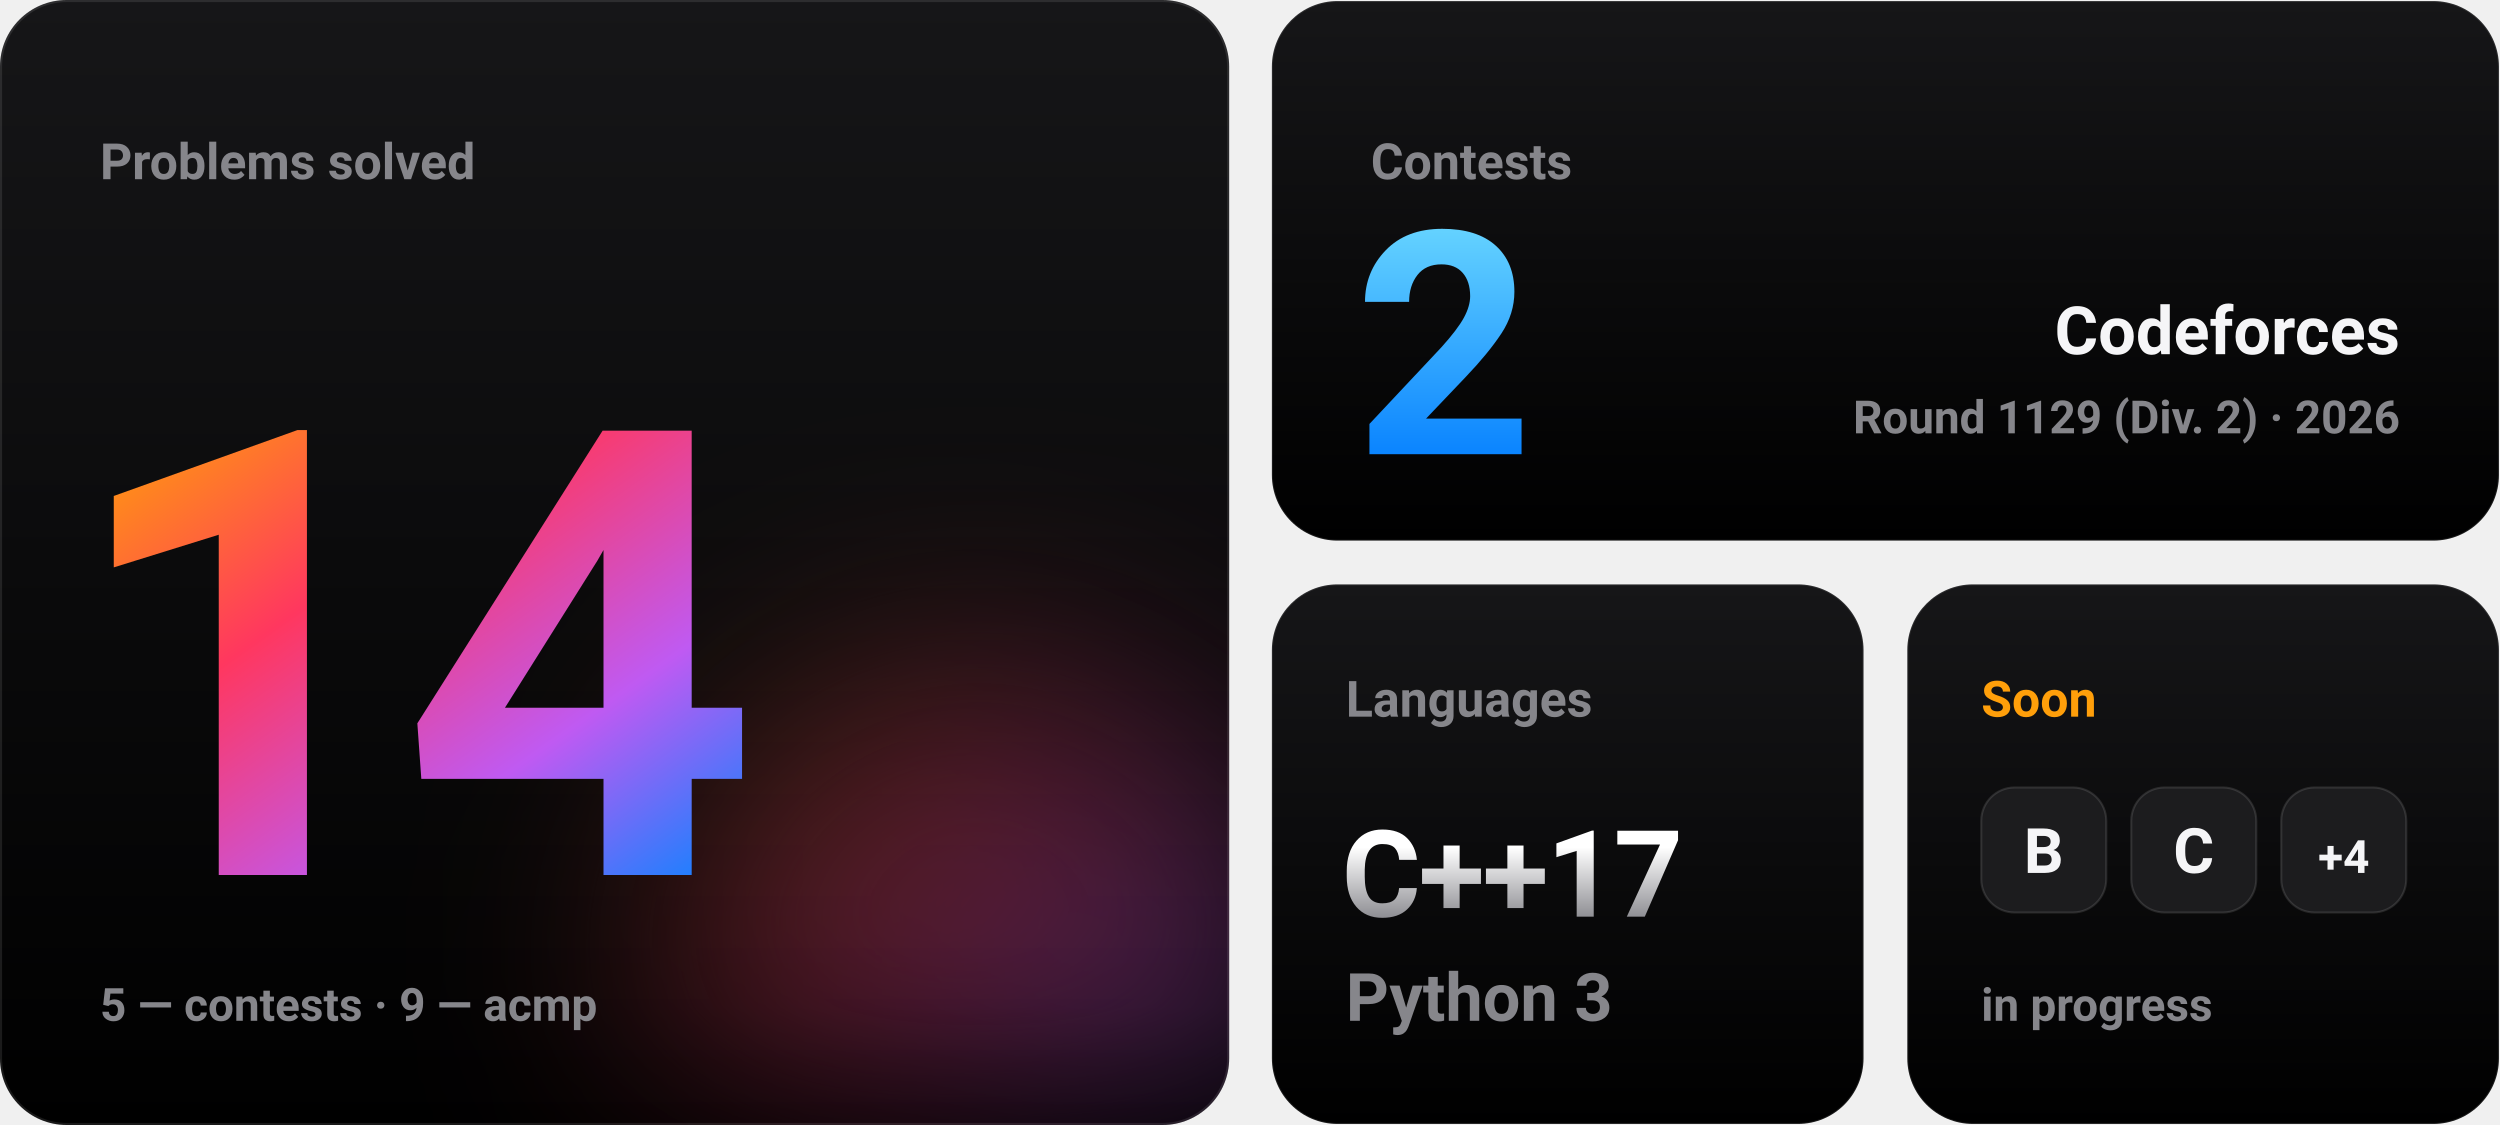
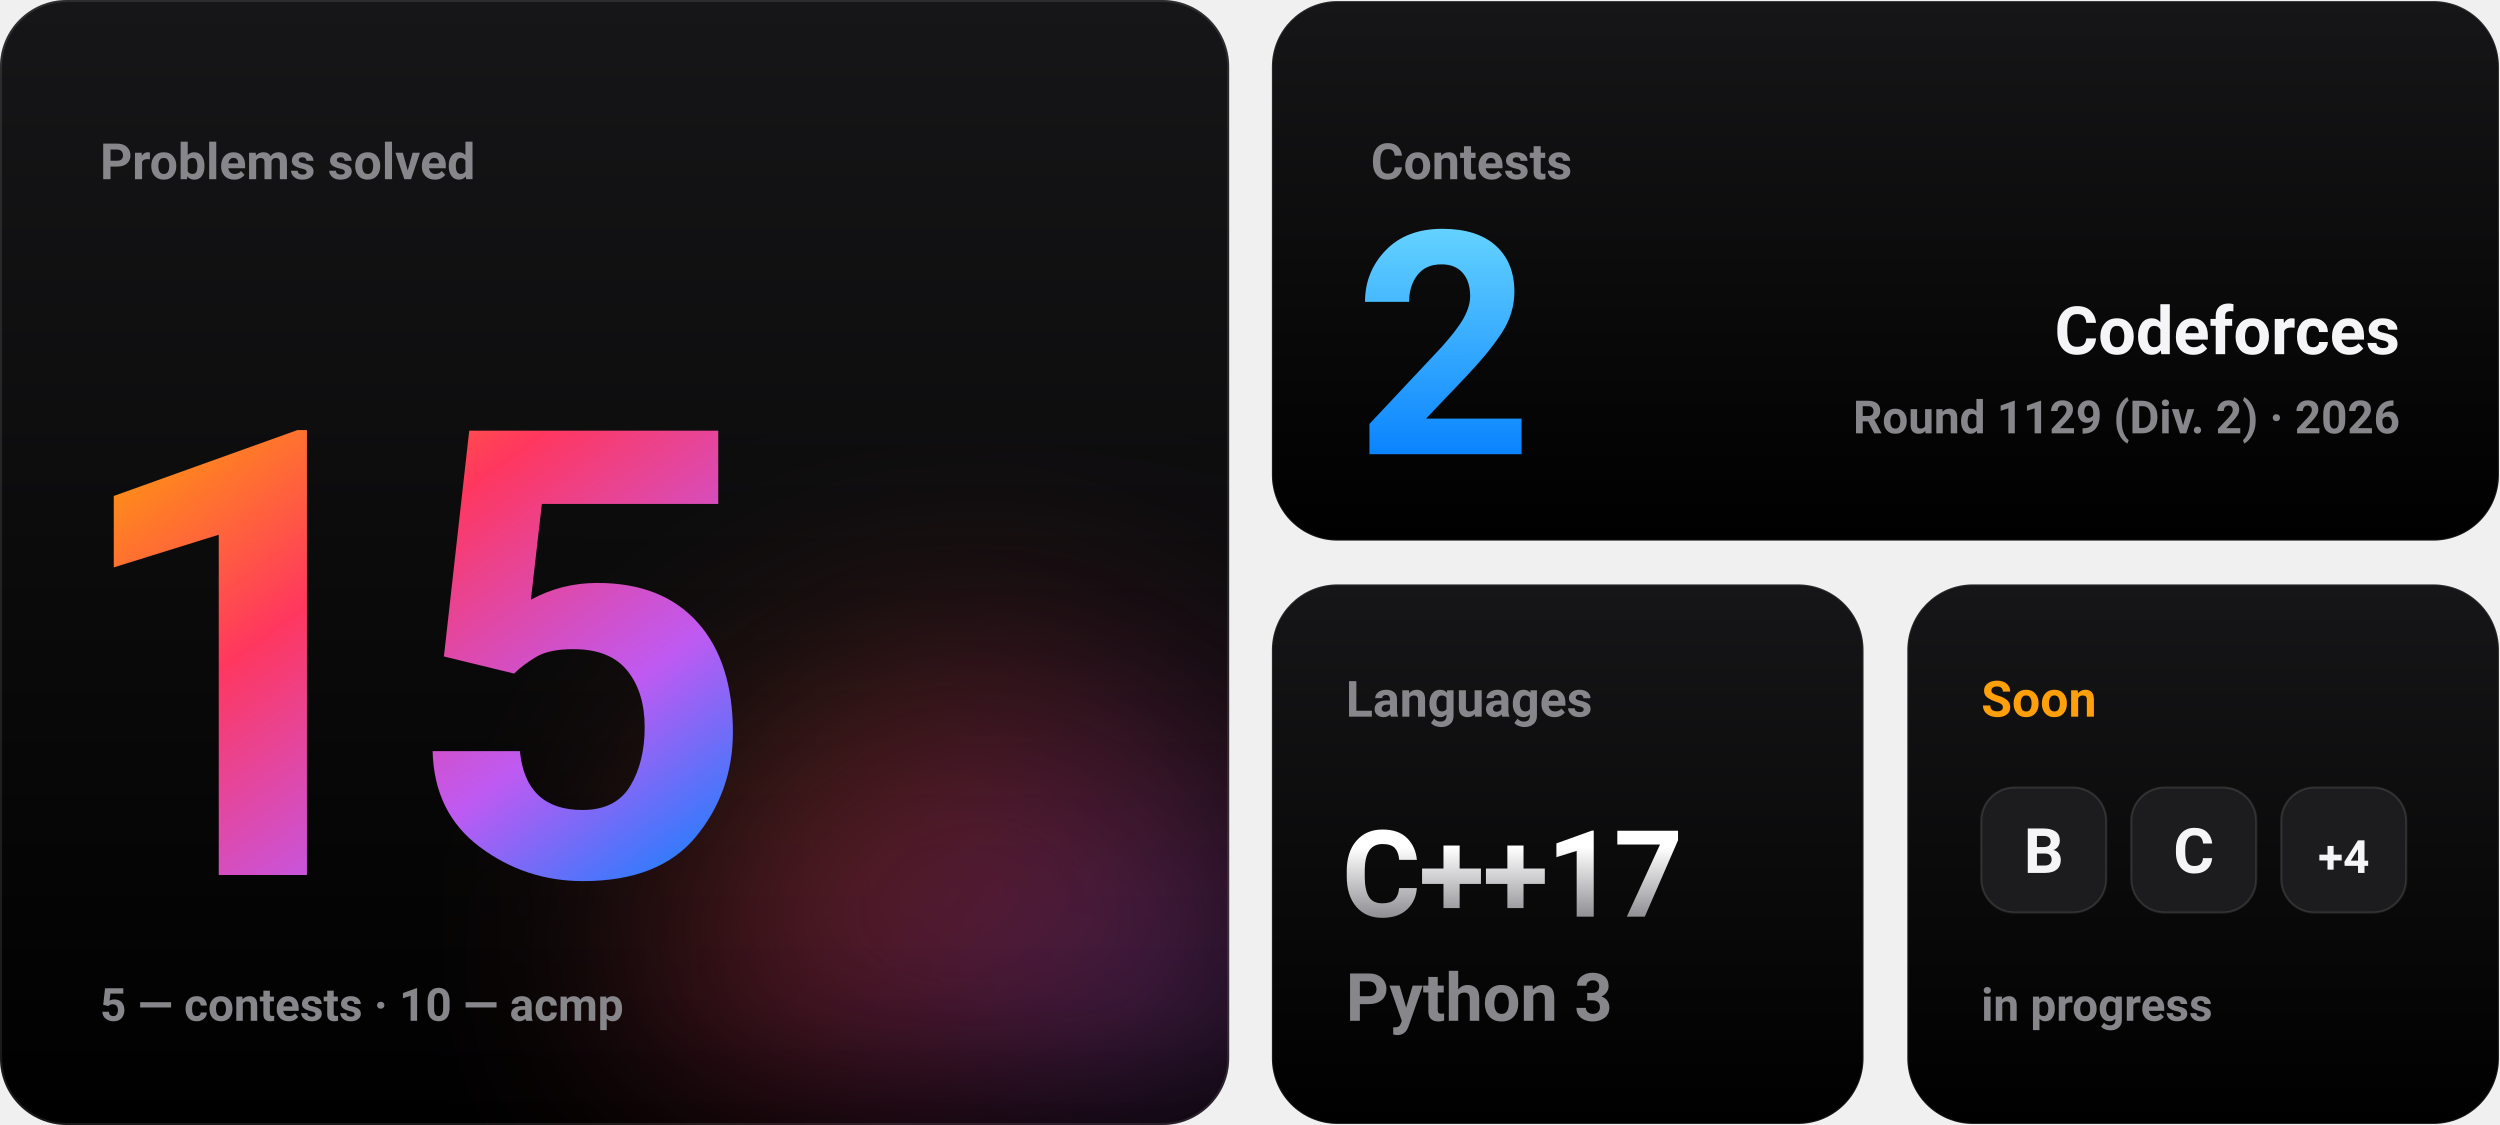
- <svg xmlns="http://www.w3.org/2000/svg" width="1200" height="540" viewBox="0 0 1200 540" role="img" aria-label="Problems solved: 14 (5 from contests, 9 from acmp). Contests: 2. Soon: B, C, D1, D2, E, F.">
+ <svg xmlns="http://www.w3.org/2000/svg" width="1200" height="540" viewBox="0 0 1200 540" role="img" aria-label="Problems solved: 15 (5 from contests, 10 from acmp). Contests: 2. Soon: B, C, D1, D2, E, F.">
  <defs>
    <linearGradient id="ai" x1="0" y1="0" x2="1" y2="1">
      <stop offset="0" stop-color="#ff9f0a" />
      <stop offset="0.35" stop-color="#ff375f" />
      <stop offset="0.7" stop-color="#bf5af2" />
      <stop offset="1" stop-color="#0a84ff" />
    </linearGradient>
    <linearGradient id="blue" x1="0" y1="0" x2="0" y2="1">
      <stop offset="0" stop-color="#64d2ff" />
      <stop offset="1" stop-color="#0a84ff" />
    </linearGradient>
    <linearGradient id="titanium" x1="0" y1="0" x2="0" y2="1">
      <stop offset="0.2" stop-color="#ffffff" />
      <stop offset="1" stop-color="#8e8e93" />
    </linearGradient>
    <linearGradient id="tile" x1="0" y1="0" x2="0" y2="1">
      <stop offset="0" stop-color="#161618" />
      <stop offset="1" stop-color="#000000" />
    </linearGradient>
    <filter id="blur" x="-100%" y="-100%" width="300%" height="300%">
      <feGaussianBlur stdDeviation="60" />
    </filter>
    <clipPath id="t1">
      <rect width="590" height="540" rx="32" />
    </clipPath>
  </defs>
  <g font-family="-apple-system, BlinkMacSystemFont, 'SF Pro Display', 'Segoe UI', Roboto, Helvetica, Arial, sans-serif">
    <g font-weight="600">
      <g clip-path="url(#t1)">
        <rect width="590" height="540" fill="url(#tile)" />
        <circle cx="470" cy="470" r="150" fill="url(#ai)" opacity="0.35" filter="url(#blur)" />
      </g>
      <rect x="0.5" y="0.5" width="589" height="539" rx="31.5" fill="none" stroke="#ffffff" stroke-opacity="0.1" />
      <text x="48" y="86" font-size="24" fill="#86868b">Problems solved</text>
      <g font-size="300" font-weight="700" letter-spacing="-10" fill="url(#ai)">
-         <text x="30" y="420" opacity="0">11<animate attributeName="opacity" values="0;1;0" keyTimes="0;0.000;0.250" calcMode="discrete" dur="0.8s" fill="freeze" />
+         <text x="30" y="420" opacity="0">12<animate attributeName="opacity" values="0;1;0" keyTimes="0;0.000;0.250" calcMode="discrete" dur="0.8s" fill="freeze" />
        </text>
-         <text x="30" y="420" opacity="0">12<animate attributeName="opacity" values="0;1;0" keyTimes="0;0.250;0.500" calcMode="discrete" dur="0.8s" fill="freeze" />
+         <text x="30" y="420" opacity="0">13<animate attributeName="opacity" values="0;1;0" keyTimes="0;0.250;0.500" calcMode="discrete" dur="0.8s" fill="freeze" />
        </text>
-         <text x="30" y="420" opacity="0">13<animate attributeName="opacity" values="0;1;0" keyTimes="0;0.500;0.750" calcMode="discrete" dur="0.8s" fill="freeze" />
+         <text x="30" y="420" opacity="0">14<animate attributeName="opacity" values="0;1;0" keyTimes="0;0.500;0.750" calcMode="discrete" dur="0.8s" fill="freeze" />
        </text>
-         <text x="30" y="420">14<animate attributeName="opacity" values="0;1" keyTimes="0;0.750" calcMode="discrete" dur="0.8s" fill="freeze" />
+         <text x="30" y="420">15<animate attributeName="opacity" values="0;1" keyTimes="0;0.750" calcMode="discrete" dur="0.8s" fill="freeze" />
        </text>
      </g>
-       <text x="48" y="490" font-size="22" fill="#86868b">5 — contests  ·  9 — acmp</text>
+       <text x="48" y="490" font-size="22" fill="#86868b">5 — contests  ·  10 — acmp</text>
      <rect x="610.5" y="0.5" width="589" height="259" rx="31.5" fill="url(#tile)" stroke="#ffffff" stroke-opacity="0.1" />
      <text x="658" y="86" font-size="24" fill="#86868b">Contests</text>
      <text x="650" y="218" font-size="150" font-weight="700" letter-spacing="-4" fill="url(#blue)">2</text>
      <text x="1152" y="170" font-size="32" font-weight="700" fill="#f5f5f7" text-anchor="end">Codeforces</text>
      <text x="1152" y="208" font-size="22" fill="#86868b" text-anchor="end">Round 1129 (Div. 2) · 2026</text>
      <rect x="610.5" y="280.5" width="284" height="259" rx="31.5" fill="url(#tile)" stroke="#ffffff" stroke-opacity="0.1" />
      <text x="646" y="344" font-size="24" fill="#86868b">Languages</text>
      <text x="644" y="440" font-size="58" font-weight="700" letter-spacing="-1" fill="url(#titanium)">C++17</text>
      <text x="646" y="490" font-size="32" fill="#86868b">Python 3</text>
      <rect x="915.5" y="280.5" width="284" height="259" rx="31.5" fill="url(#tile)" stroke="#ffffff" stroke-opacity="0.1" />
      <text x="951" y="344" font-size="24" fill="#ff9f0a">Soon</text>
      <rect x="951" y="378" width="60" height="60" rx="16" fill="#1c1c1e" stroke="#ffffff" stroke-opacity="0.12" />
      <text x="981" y="419" font-size="30" font-weight="700" fill="#f5f5f7" text-anchor="middle">B</text>
      <rect x="1023" y="378" width="60" height="60" rx="16" fill="#1c1c1e" stroke="#ffffff" stroke-opacity="0.12" />
      <text x="1053" y="419" font-size="30" font-weight="700" fill="#f5f5f7" text-anchor="middle">C</text>
      <rect x="1095" y="378" width="60" height="60" rx="16" fill="#1c1c1e" stroke="#ffffff" stroke-opacity="0.12" />
      <text x="1125" y="419" font-size="22" font-weight="700" fill="#f5f5f7" text-anchor="middle">+4</text>
      <text x="951" y="490" font-size="22" fill="#86868b">in progress</text>
    </g>
  </g>
</svg>
